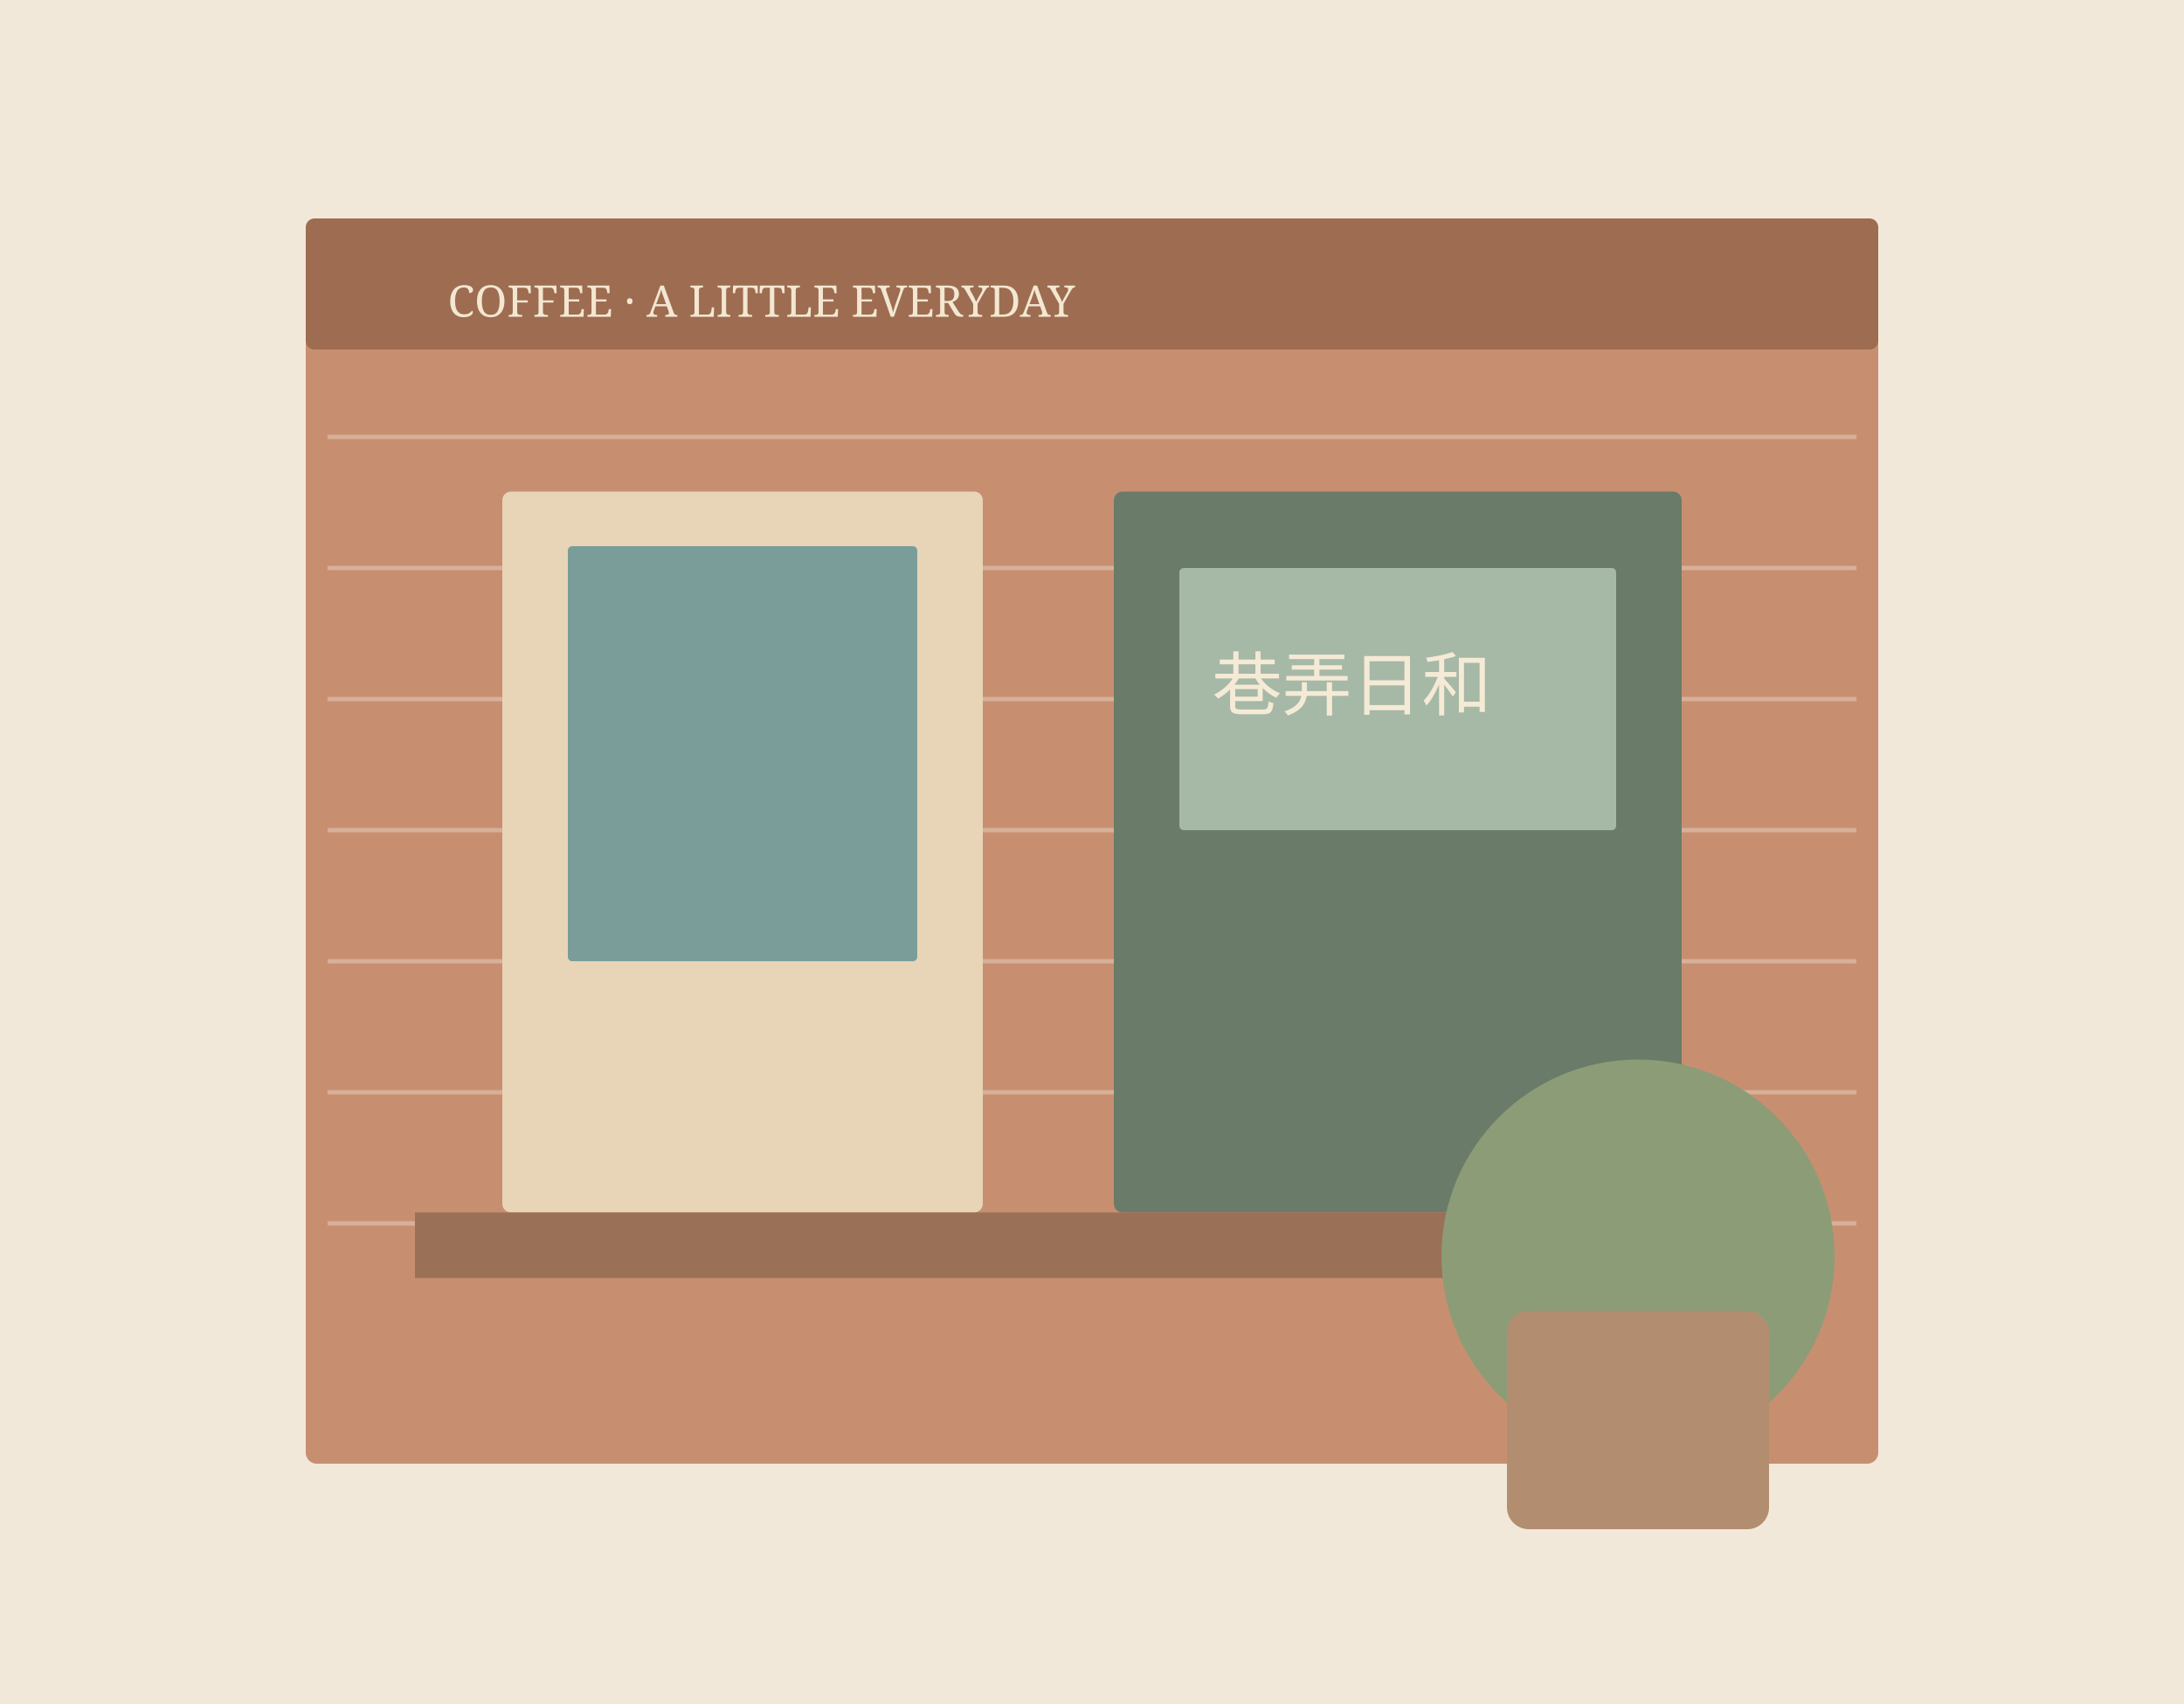
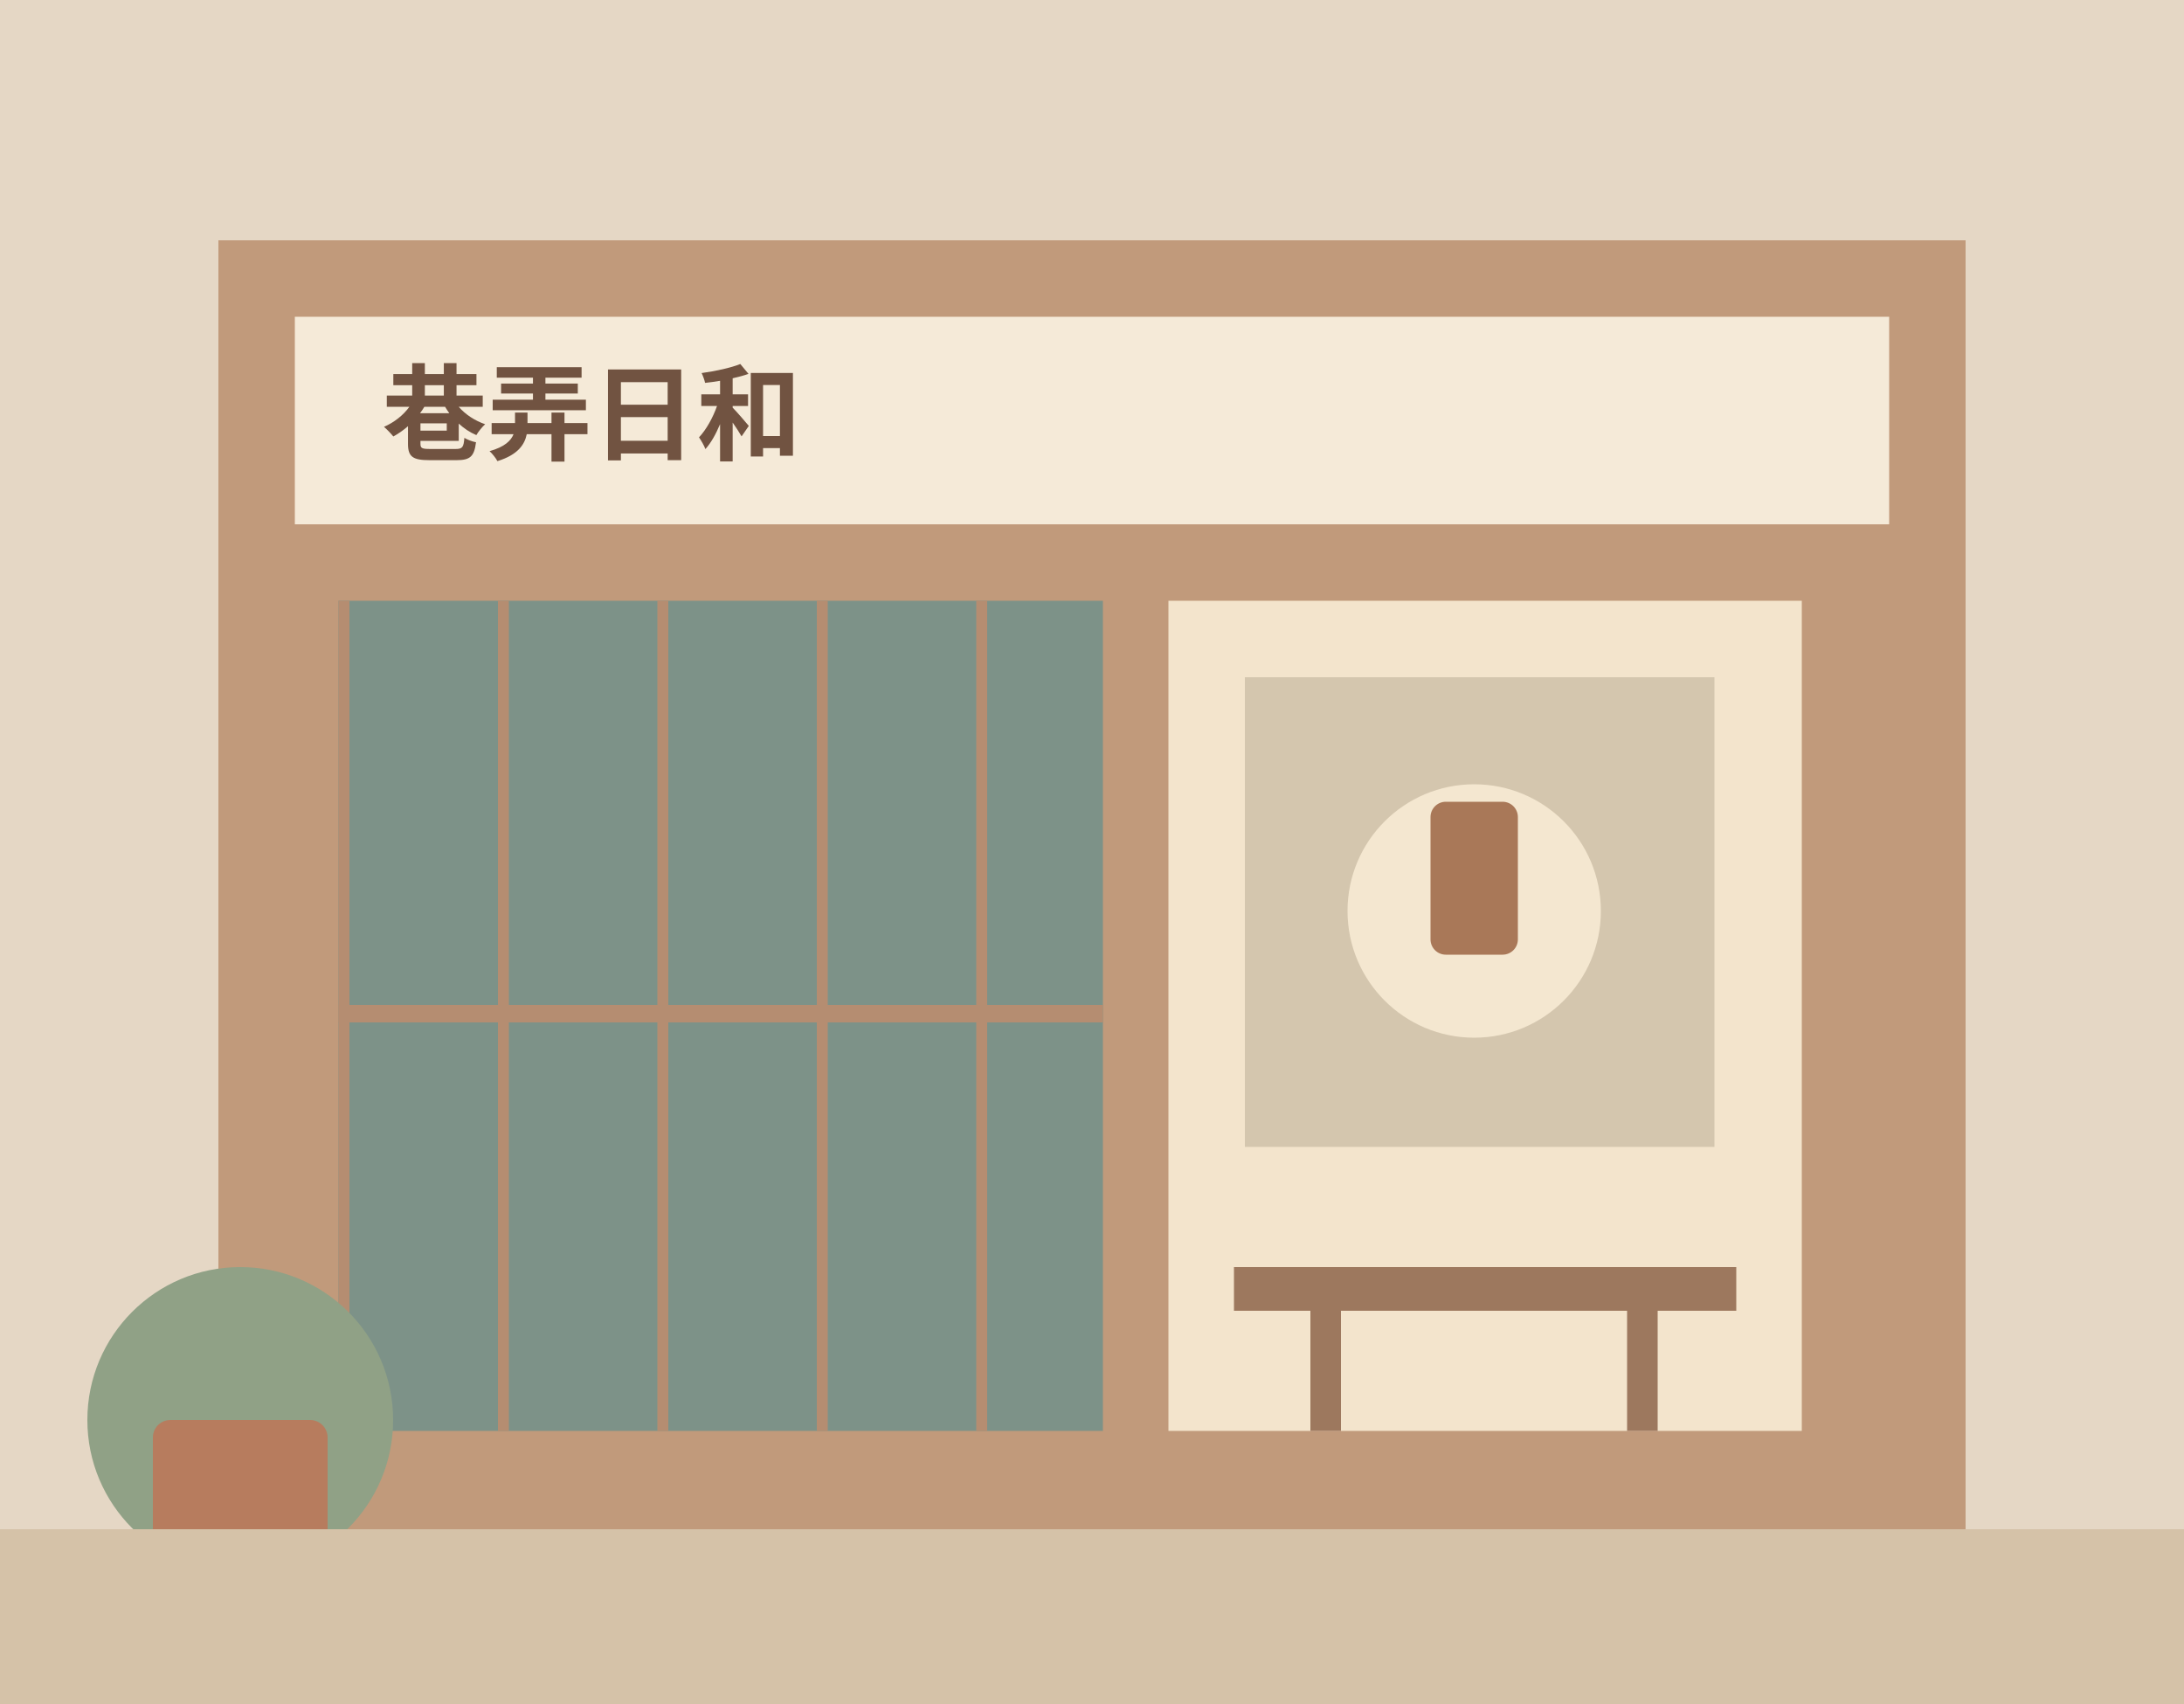
<svg xmlns="http://www.w3.org/2000/svg" viewBox="0 0 1000 780">
-   <rect x="0" y="0" width="1000" height="780" fill="#f2e8da" rx="0" />
-   <rect x="140" y="100" width="720" height="570" fill="#c78f70" rx="5" />
-   <rect x="140" y="100" width="720" height="60" fill="#9d6c51" rx="4" />
-   <path d="M150 200H850" stroke="#d7b098" stroke-width="2" />
-   <path d="M150 260H850" stroke="#d7b098" stroke-width="2" />
-   <path d="M150 320H850" stroke="#d7b098" stroke-width="2" />
-   <path d="M150 380H850" stroke="#d7b098" stroke-width="2" />
-   <path d="M150 440H850" stroke="#d7b098" stroke-width="2" />
-   <path d="M150 500H850" stroke="#d7b098" stroke-width="2" />
-   <path d="M150 560H850" stroke="#d7b098" stroke-width="2" />
-   <rect x="230" y="225" width="220" height="330" fill="#e8d4b7" rx="4" />
-   <rect x="260" y="250" width="160" height="190" fill="#7b9d9a" rx="2" />
-   <rect x="510" y="225" width="260" height="330" fill="#6a7b6a" rx="4" />
-   <rect x="540" y="260" width="200" height="120" fill="#a6b8a6" rx="2" />
-   <text x="555" y="325" fill="#f4ead6" font-size="32" font-family="Noto Serif TC,Songti TC,serif">巷弄日和</text>
-   <rect x="190" y="555" width="620" height="30" fill="#9a7157" rx="0" />
-   <circle cx="750" cy="575" r="90" fill="#8c9c76" />
-   <rect x="690" y="600" width="120" height="100" fill="#b38d70" rx="10" />
-   <text x="205" y="145" fill="#f3e7d1" font-size="20" font-family="Noto Serif TC,Songti TC,serif">COFFEE · A LITTLE EVERYDAY</text>
+   <rect x="0" y="0" width="1000" height="780" fill="#e5d7c5" rx="0" />
+   <rect x="100" y="110" width="800" height="590" fill="#c19a7b" rx="0" />
+   <rect x="135" y="145" width="730" height="95" fill="#f5ead8" rx="0" />
+   <text x="175" y="207" font-family="Noto Sans TC,Arial,sans-serif" font-size="48" font-weight="600" fill="#715341">巷弄日和</text>
+   <rect x="155" y="275" width="350" height="380" fill="#7d9288" rx="0" />
+   <rect x="535" y="275" width="290" height="380" fill="#f3e4cc" rx="0" />
+   <rect x="155" y="275" width="5" height="380" fill="#b58d71" rx="0" />
+   <rect x="228" y="275" width="5" height="380" fill="#b58d71" rx="0" />
+   <rect x="301" y="275" width="5" height="380" fill="#b58d71" rx="0" />
+   <rect x="374" y="275" width="5" height="380" fill="#b58d71" rx="0" />
+   <rect x="447" y="275" width="5" height="380" fill="#b58d71" rx="0" />
+   <rect x="155" y="460" width="350" height="8" fill="#b58d71" rx="0" />
+   <rect x="570" y="310" width="215" height="215" fill="#d4c6ae" rx="0" />
+   <circle cx="675" cy="417" r="58" fill="#f4e7d0" />
+   <rect x="655" y="367" width="40" height="70" fill="#a97858" rx="7" />
+   <rect x="565" y="580" width="230" height="20" fill="#9d785e" rx="0" />
+   <rect x="600" y="600" width="14" height="55" fill="#9d785e" rx="0" />
+   <rect x="745" y="600" width="14" height="55" fill="#9d785e" rx="0" />
+   <circle cx="110" cy="650" r="70" fill="#90a186" />
+   <rect x="70" y="650" width="80" height="80" fill="#b77c5e" rx="8" />
+   <rect x="0" y="700" width="1000" height="80" fill="#d5c2a8" rx="0" />
</svg>
